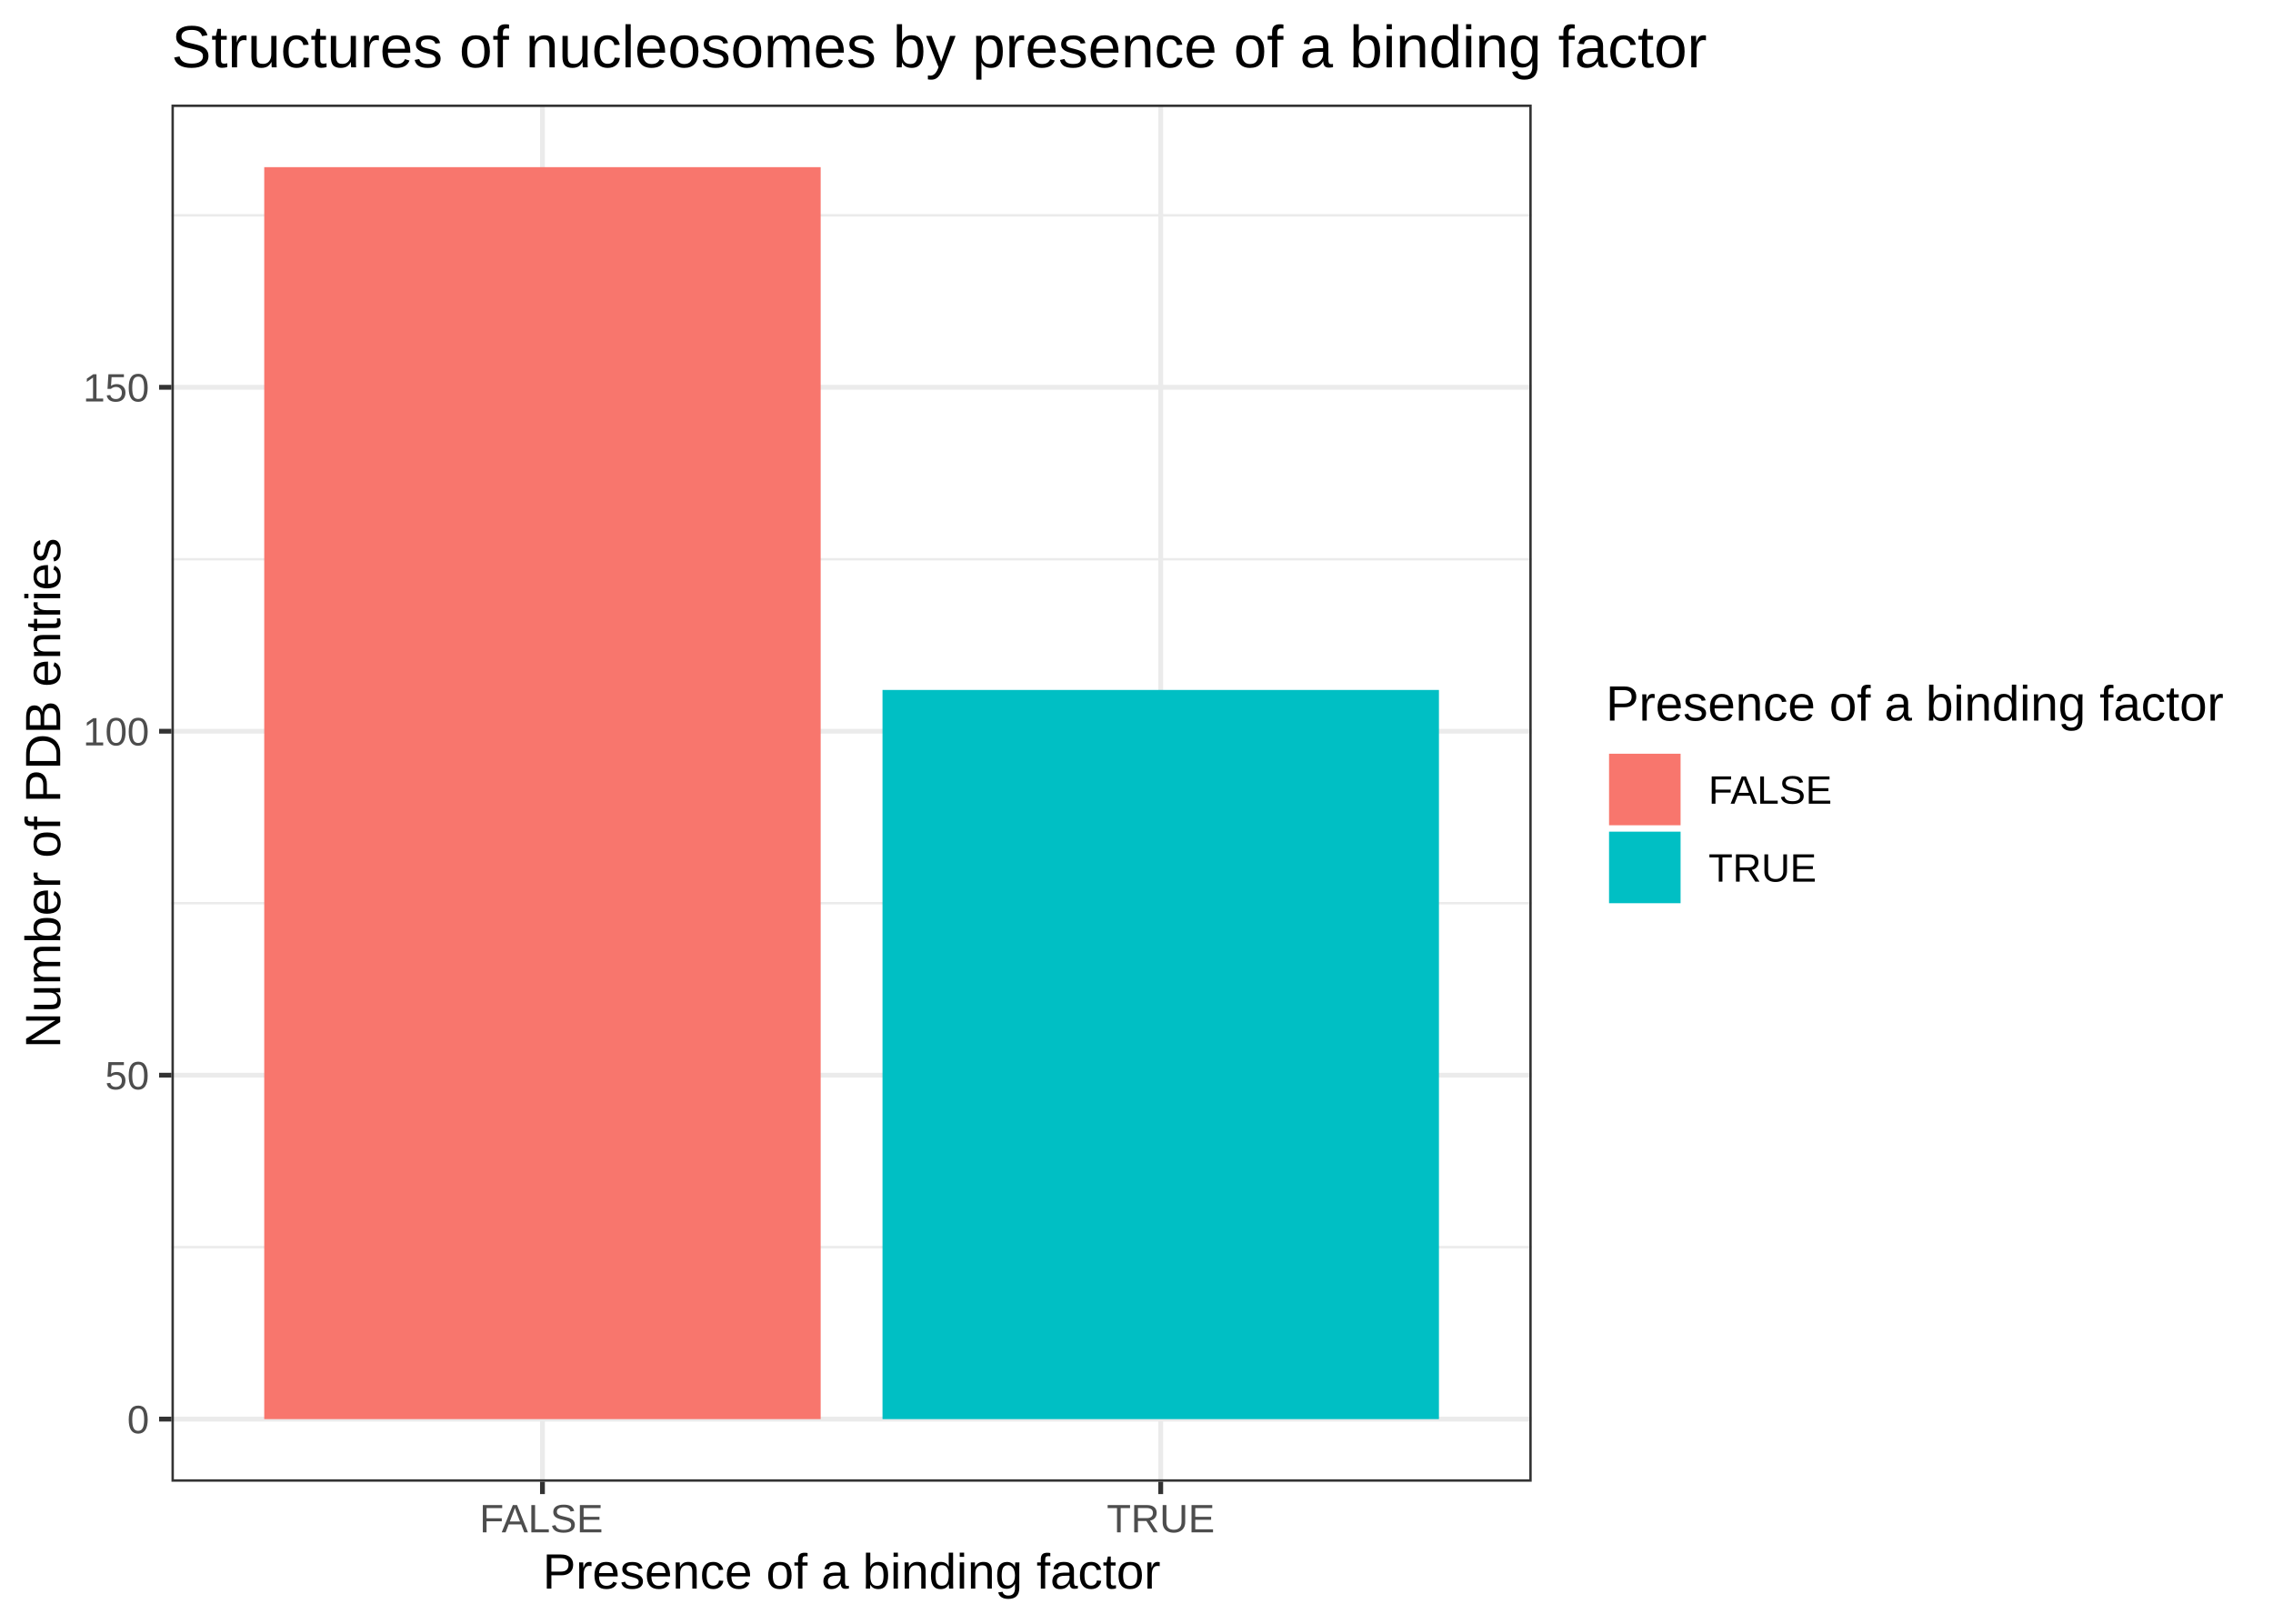
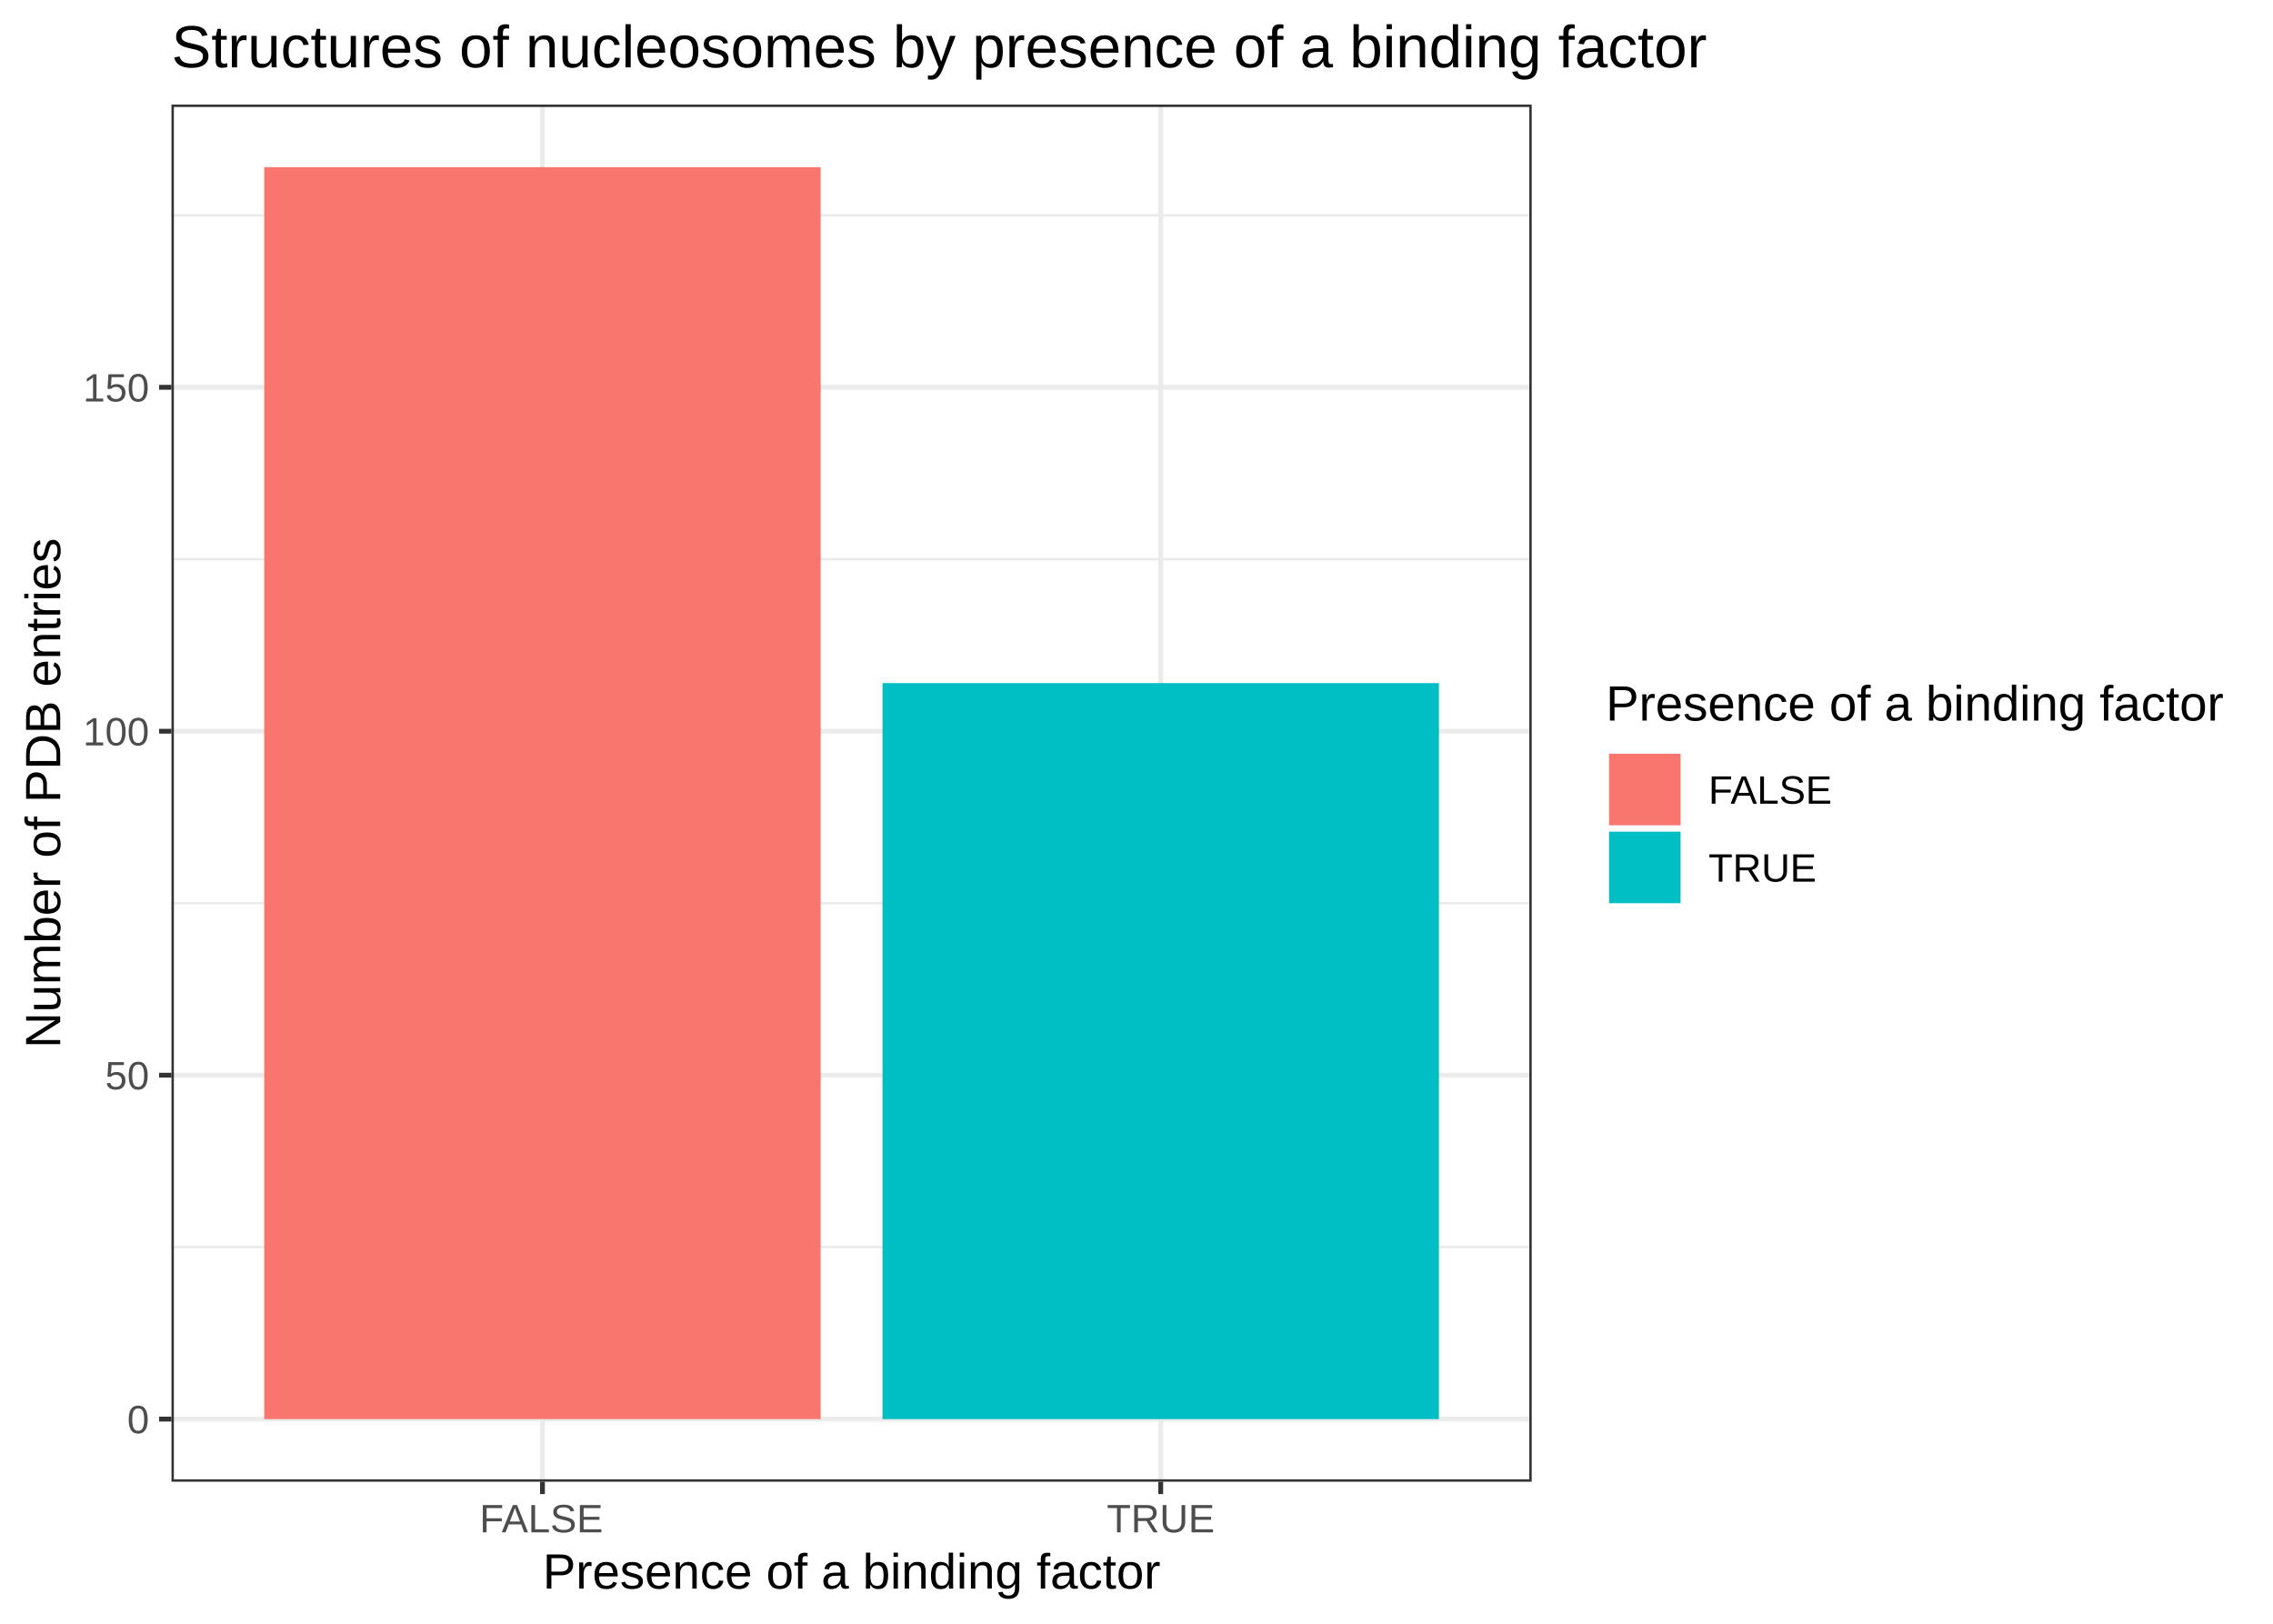
<svg xmlns="http://www.w3.org/2000/svg" viewBox="0 0 504.00 360.00">
  <defs>
    <style type="text/css">
    line, polyline, polygon, path, rect, circle {
      fill: none;
      stroke: #000000;
      stroke-linecap: round;
      stroke-linejoin: round;
      stroke-miterlimit: 10.00;
    }
  </style>
  </defs>
  <rect width="100%" height="100%" style="stroke: none; fill: #FFFFFF;" />
  <rect x="0" y="0" width="504.00" height="360.00" style="stroke-width: 1.07; stroke: #FFFFFF; fill: #FFFFFF;" />
  <defs>
    <clipPath id="cpMzguMDJ8MzM5LjYzfDMyOC41MXwyMy4xOQ==">
      <rect x="38.02" y="23.19" width="301.61" height="305.32" />
    </clipPath>
  </defs>
  <rect x="38.02" y="23.19" width="301.61" height="305.32" style="stroke-width: 1.07; stroke: none; fill: #FFFFFF;" clip-path="url(#cpMzguMDJ8MzM5LjYzfDMyOC41MXwyMy4xOQ==)" />
  <polyline points="38.02,276.50 339.63,276.50 " style="stroke-width: 0.53; stroke: #EBEBEB; stroke-linecap: butt;" clip-path="url(#cpMzguMDJ8MzM5LjYzfDMyOC41MXwyMy4xOQ==)" />
  <polyline points="38.02,200.25 339.63,200.25 " style="stroke-width: 0.53; stroke: #EBEBEB; stroke-linecap: butt;" clip-path="url(#cpMzguMDJ8MzM5LjYzfDMyOC41MXwyMy4xOQ==)" />
  <polyline points="38.02,123.99 339.63,123.99 " style="stroke-width: 0.53; stroke: #EBEBEB; stroke-linecap: butt;" clip-path="url(#cpMzguMDJ8MzM5LjYzfDMyOC41MXwyMy4xOQ==)" />
  <polyline points="38.02,47.74 339.63,47.74 " style="stroke-width: 0.53; stroke: #EBEBEB; stroke-linecap: butt;" clip-path="url(#cpMzguMDJ8MzM5LjYzfDMyOC41MXwyMy4xOQ==)" />
  <polyline points="38.02,314.63 339.63,314.63 " style="stroke-width: 1.07; stroke: #EBEBEB; stroke-linecap: butt;" clip-path="url(#cpMzguMDJ8MzM5LjYzfDMyOC41MXwyMy4xOQ==)" />
  <polyline points="38.02,238.38 339.63,238.38 " style="stroke-width: 1.07; stroke: #EBEBEB; stroke-linecap: butt;" clip-path="url(#cpMzguMDJ8MzM5LjYzfDMyOC41MXwyMy4xOQ==)" />
  <polyline points="38.02,162.12 339.63,162.12 " style="stroke-width: 1.07; stroke: #EBEBEB; stroke-linecap: butt;" clip-path="url(#cpMzguMDJ8MzM5LjYzfDMyOC41MXwyMy4xOQ==)" />
  <polyline points="38.02,85.87 339.63,85.87 " style="stroke-width: 1.07; stroke: #EBEBEB; stroke-linecap: butt;" clip-path="url(#cpMzguMDJ8MzM5LjYzfDMyOC41MXwyMy4xOQ==)" />
  <polyline points="120.28,328.51 120.28,23.19 " style="stroke-width: 1.07; stroke: #EBEBEB; stroke-linecap: butt;" clip-path="url(#cpMzguMDJ8MzM5LjYzfDMyOC41MXwyMy4xOQ==)" />
  <polyline points="257.37,328.51 257.37,23.19 " style="stroke-width: 1.07; stroke: #EBEBEB; stroke-linecap: butt;" clip-path="url(#cpMzguMDJ8MzM5LjYzfDMyOC41MXwyMy4xOQ==)" />
  <rect x="58.59" y="37.06" width="123.38" height="277.57" style="stroke-width: 1.07; stroke: none; stroke-linecap: square; stroke-linejoin: miter; fill: #F8766D;" clip-path="url(#cpMzguMDJ8MzM5LjYzfDMyOC41MXwyMy4xOQ==)" />
-   <rect x="195.68" y="152.97" width="123.38" height="161.66" style="stroke-width: 1.07; stroke: none; stroke-linecap: square; stroke-linejoin: miter; fill: #00BFC4;" clip-path="url(#cpMzguMDJ8MzM5LjYzfDMyOC41MXwyMy4xOQ==)" />
+   <rect x="195.68" y="151.45" width="123.38" height="163.18" style="stroke-width: 1.07; stroke: none; stroke-linecap: square; stroke-linejoin: miter; fill: #00BFC4;" clip-path="url(#cpMzguMDJ8MzM5LjYzfDMyOC41MXwyMy4xOQ==)" />
  <rect x="38.02" y="23.19" width="301.61" height="305.32" style="stroke-width: 1.07; stroke: #333333;" clip-path="url(#cpMzguMDJ8MzM5LjYzfDMyOC41MXwyMy4xOQ==)" />
  <defs>
    <clipPath id="cpMC4wMHw1MDQuMDB8MzYwLjAwfDAuMDA=">
      <rect x="0.00" y="0.00" width="504.00" height="360.00" />
    </clipPath>
  </defs>
  <g clip-path="url(#cpMC4wMHw1MDQuMDB8MzYwLjAwfDAuMDA=)">
    <text x="28.20" y="317.78" style="font-size: 8.80px; fill: #4D4D4D; font-family: Arial;" textLength="4.89px" lengthAdjust="spacingAndGlyphs">0</text>
  </g>
  <g clip-path="url(#cpMC4wMHw1MDQuMDB8MzYwLjAwfDAuMDA=)">
    <text x="23.30" y="241.53" style="font-size: 8.80px; fill: #4D4D4D; font-family: Arial;" textLength="9.79px" lengthAdjust="spacingAndGlyphs">50</text>
  </g>
  <g clip-path="url(#cpMC4wMHw1MDQuMDB8MzYwLjAwfDAuMDA=)">
    <text x="18.41" y="165.27" style="font-size: 8.80px; fill: #4D4D4D; font-family: Arial;" textLength="14.68px" lengthAdjust="spacingAndGlyphs">100</text>
  </g>
  <g clip-path="url(#cpMC4wMHw1MDQuMDB8MzYwLjAwfDAuMDA=)">
    <text x="18.41" y="89.02" style="font-size: 8.80px; fill: #4D4D4D; font-family: Arial;" textLength="14.68px" lengthAdjust="spacingAndGlyphs">150</text>
  </g>
  <polyline points="35.28,314.63 38.02,314.63 " style="stroke-width: 1.07; stroke: #333333; stroke-linecap: butt;" clip-path="url(#cpMC4wMHw1MDQuMDB8MzYwLjAwfDAuMDA=)" />
  <polyline points="35.28,238.38 38.02,238.38 " style="stroke-width: 1.07; stroke: #333333; stroke-linecap: butt;" clip-path="url(#cpMC4wMHw1MDQuMDB8MzYwLjAwfDAuMDA=)" />
  <polyline points="35.28,162.12 38.02,162.12 " style="stroke-width: 1.07; stroke: #333333; stroke-linecap: butt;" clip-path="url(#cpMC4wMHw1MDQuMDB8MzYwLjAwfDAuMDA=)" />
  <polyline points="35.28,85.87 38.02,85.87 " style="stroke-width: 1.07; stroke: #333333; stroke-linecap: butt;" clip-path="url(#cpMC4wMHw1MDQuMDB8MzYwLjAwfDAuMDA=)" />
  <polyline points="120.28,331.25 120.28,328.51 " style="stroke-width: 1.07; stroke: #333333; stroke-linecap: butt;" clip-path="url(#cpMC4wMHw1MDQuMDB8MzYwLjAwfDAuMDA=)" />
  <polyline points="257.37,331.25 257.37,328.51 " style="stroke-width: 1.07; stroke: #333333; stroke-linecap: butt;" clip-path="url(#cpMC4wMHw1MDQuMDB8MzYwLjAwfDAuMDA=)" />
  <g clip-path="url(#cpMC4wMHw1MDQuMDB8MzYwLjAwfDAuMDA=)">
    <text x="106.34" y="339.74" style="font-size: 8.80px; fill: #4D4D4D; font-family: Arial;" textLength="27.88px" lengthAdjust="spacingAndGlyphs">FALSE</text>
  </g>
  <g clip-path="url(#cpMC4wMHw1MDQuMDB8MzYwLjAwfDAuMDA=)">
    <text x="245.40" y="339.74" style="font-size: 8.80px; fill: #4D4D4D; font-family: Arial;" textLength="23.96px" lengthAdjust="spacingAndGlyphs">TRUE</text>
  </g>
  <g clip-path="url(#cpMC4wMHw1MDQuMDB8MzYwLjAwfDAuMDA=)">
    <text x="120.34" y="352.21" style="font-size: 11.00px; font-family: Arial;" textLength="136.97px" lengthAdjust="spacingAndGlyphs">Presence of a binding factor</text>
  </g>
  <g clip-path="url(#cpMC4wMHw1MDQuMDB8MzYwLjAwfDAuMDA=)">
    <text transform="translate(13.35,232.40) rotate(-90)" style="font-size: 11.00px; font-family: Arial;" textLength="113.10px" lengthAdjust="spacingAndGlyphs">Number of PDB entries</text>
  </g>
  <rect x="350.59" y="145.25" width="147.93" height="61.19" style="stroke-width: 1.07; stroke: none; fill: #FFFFFF;" clip-path="url(#cpMC4wMHw1MDQuMDB8MzYwLjAwfDAuMDA=)" />
  <g clip-path="url(#cpMC4wMHw1MDQuMDB8MzYwLjAwfDAuMDA=)">
    <text x="356.07" y="159.76" style="font-size: 11.00px; font-family: Arial;" textLength="136.97px" lengthAdjust="spacingAndGlyphs">Presence of a binding factor</text>
  </g>
  <rect x="356.07" y="166.40" width="17.28" height="17.28" style="stroke-width: 1.07; stroke: none; fill: #FFFFFF;" clip-path="url(#cpMC4wMHw1MDQuMDB8MzYwLjAwfDAuMDA=)" />
  <rect x="356.78" y="167.11" width="15.86" height="15.86" style="stroke-width: 1.07; stroke: none; stroke-linecap: square; stroke-linejoin: miter; fill: #F8766D;" clip-path="url(#cpMC4wMHw1MDQuMDB8MzYwLjAwfDAuMDA=)" />
  <rect x="356.07" y="183.68" width="17.28" height="17.28" style="stroke-width: 1.07; stroke: none; fill: #FFFFFF;" clip-path="url(#cpMC4wMHw1MDQuMDB8MzYwLjAwfDAuMDA=)" />
  <rect x="356.78" y="184.39" width="15.86" height="15.86" style="stroke-width: 1.07; stroke: none; stroke-linecap: square; stroke-linejoin: miter; fill: #00BFC4;" clip-path="url(#cpMC4wMHw1MDQuMDB8MzYwLjAwfDAuMDA=)" />
  <g clip-path="url(#cpMC4wMHw1MDQuMDB8MzYwLjAwfDAuMDA=)">
    <text x="378.83" y="178.19" style="font-size: 8.80px; font-family: Arial;" textLength="27.88px" lengthAdjust="spacingAndGlyphs">FALSE</text>
  </g>
  <g clip-path="url(#cpMC4wMHw1MDQuMDB8MzYwLjAwfDAuMDA=)">
    <text x="378.83" y="195.47" style="font-size: 8.80px; font-family: Arial;" textLength="23.96px" lengthAdjust="spacingAndGlyphs">TRUE</text>
  </g>
  <g clip-path="url(#cpMC4wMHw1MDQuMDB8MzYwLjAwfDAuMDA=)">
    <text x="38.02" y="14.93" style="font-size: 13.20px; font-family: Arial;" textLength="340.45px" lengthAdjust="spacingAndGlyphs">Structures of nucleosomes by presence of a binding factor</text>
  </g>
</svg>
